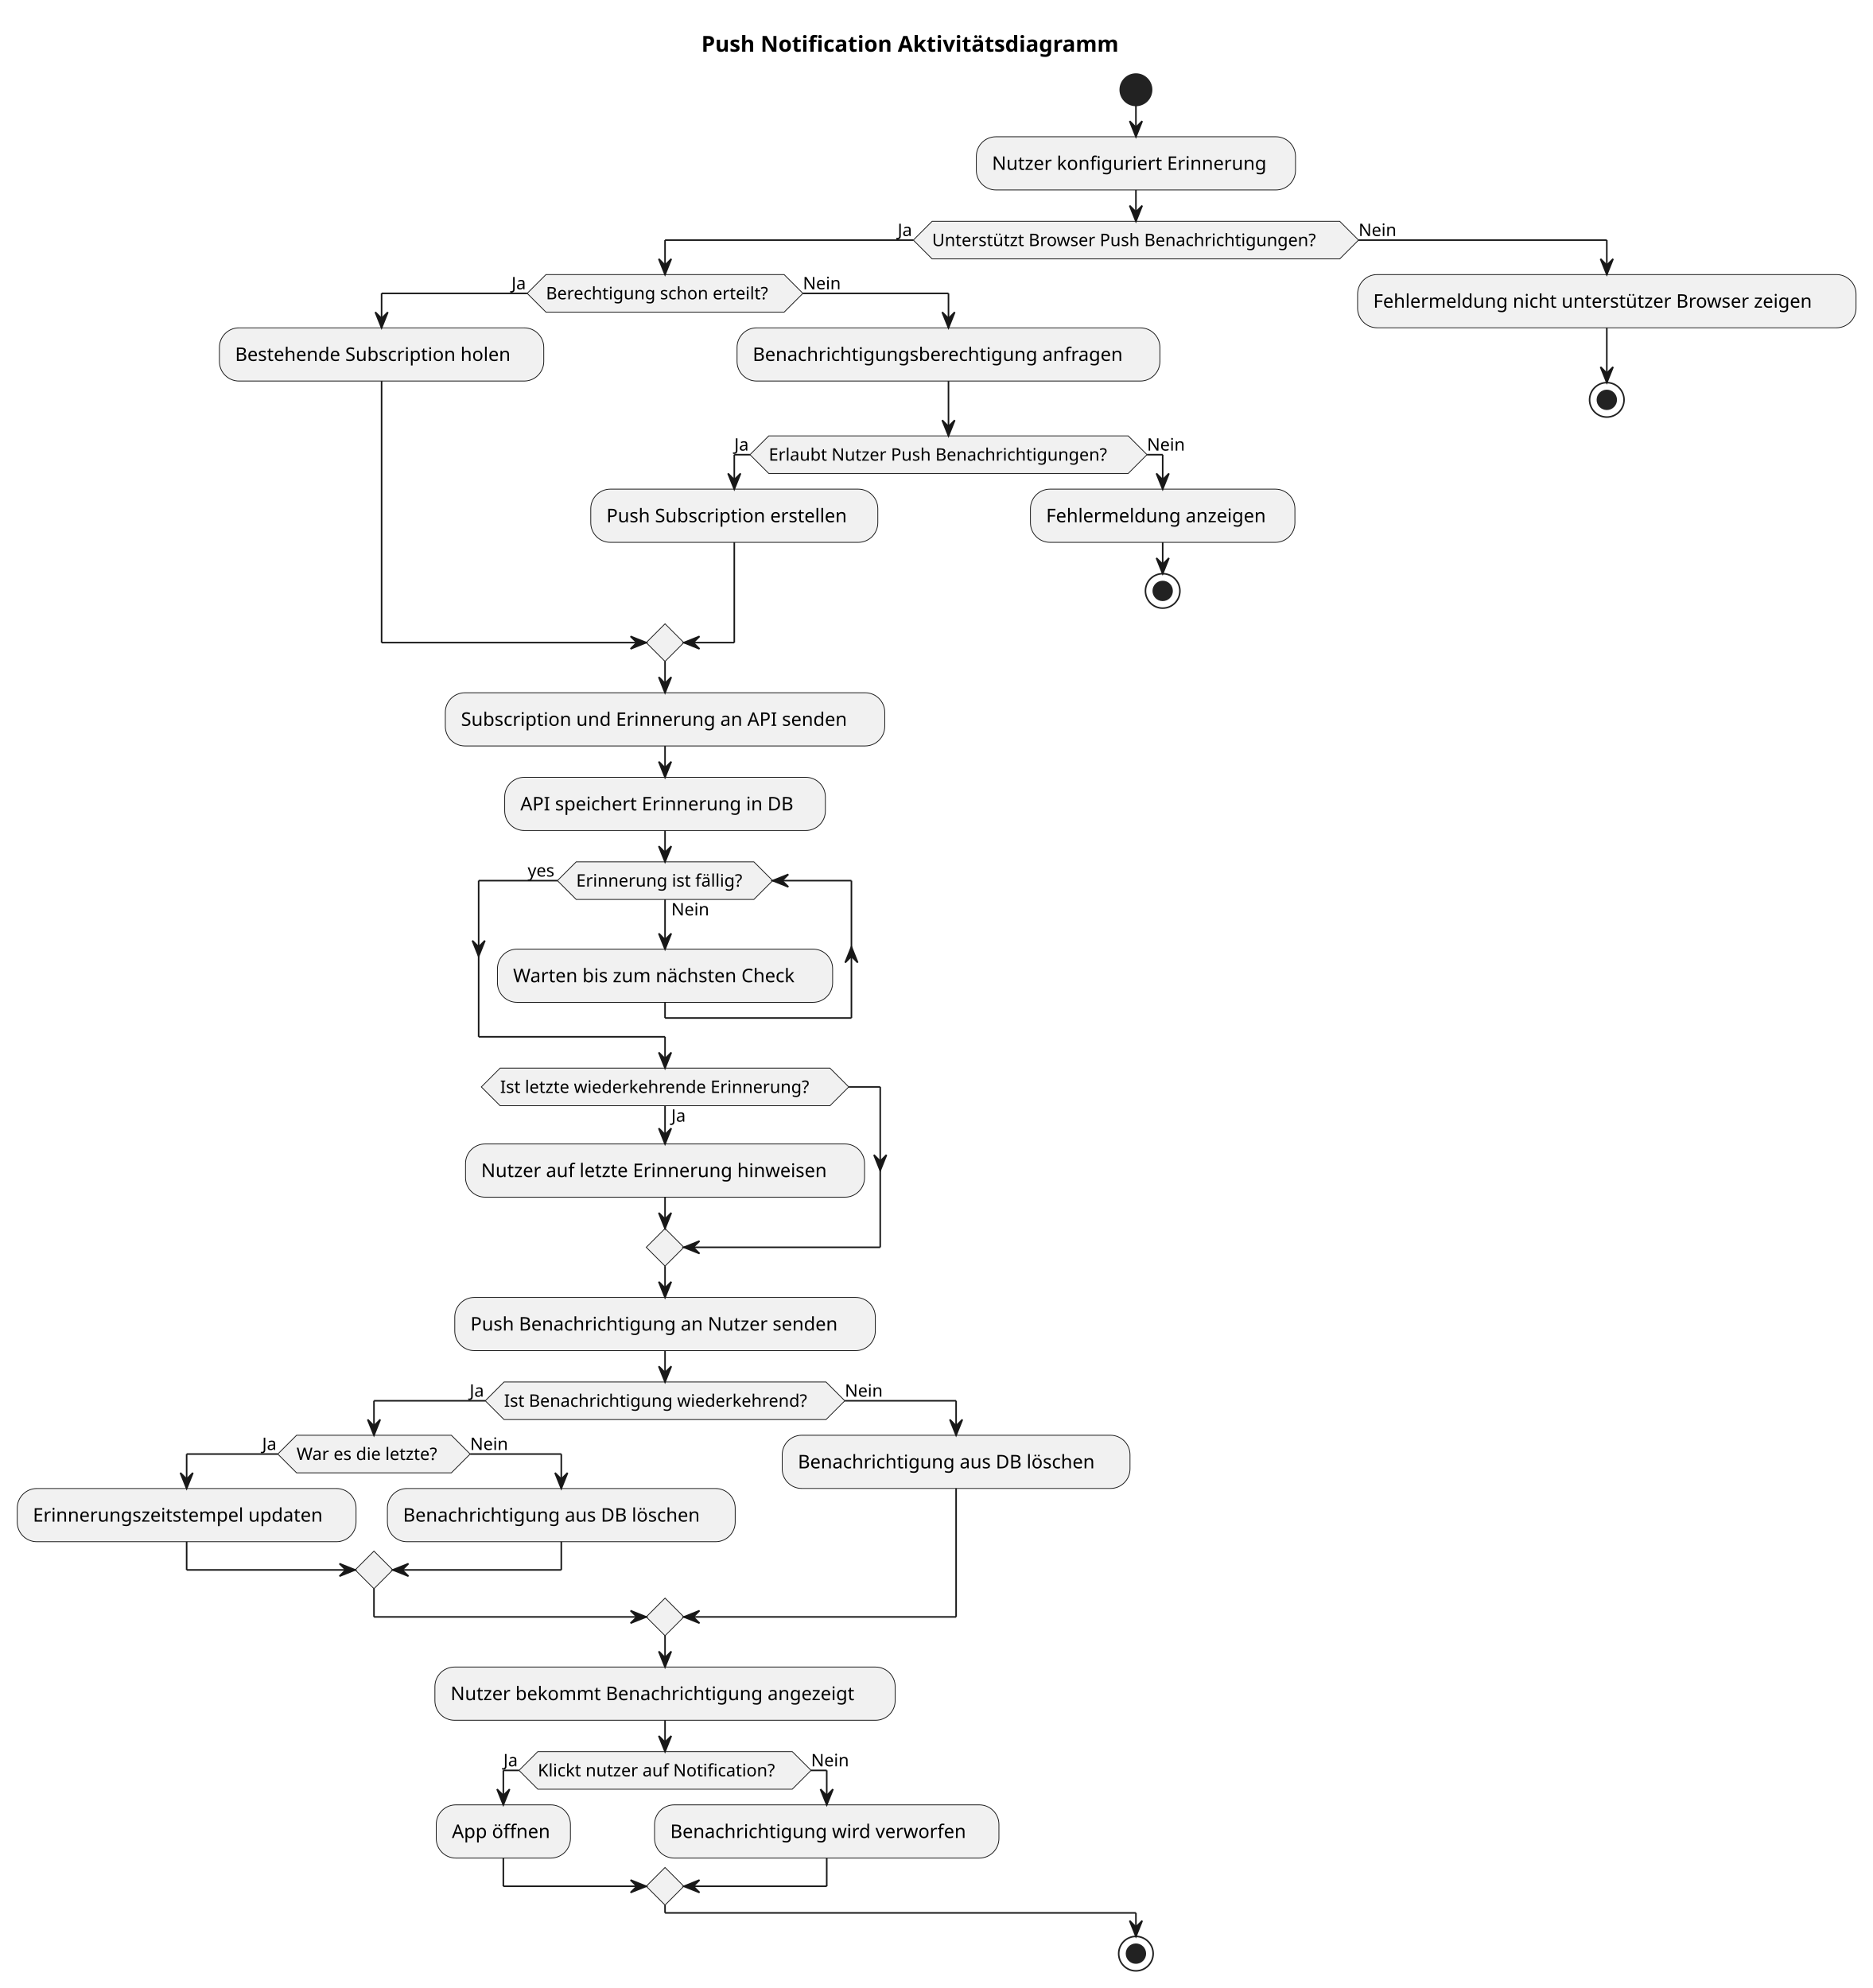
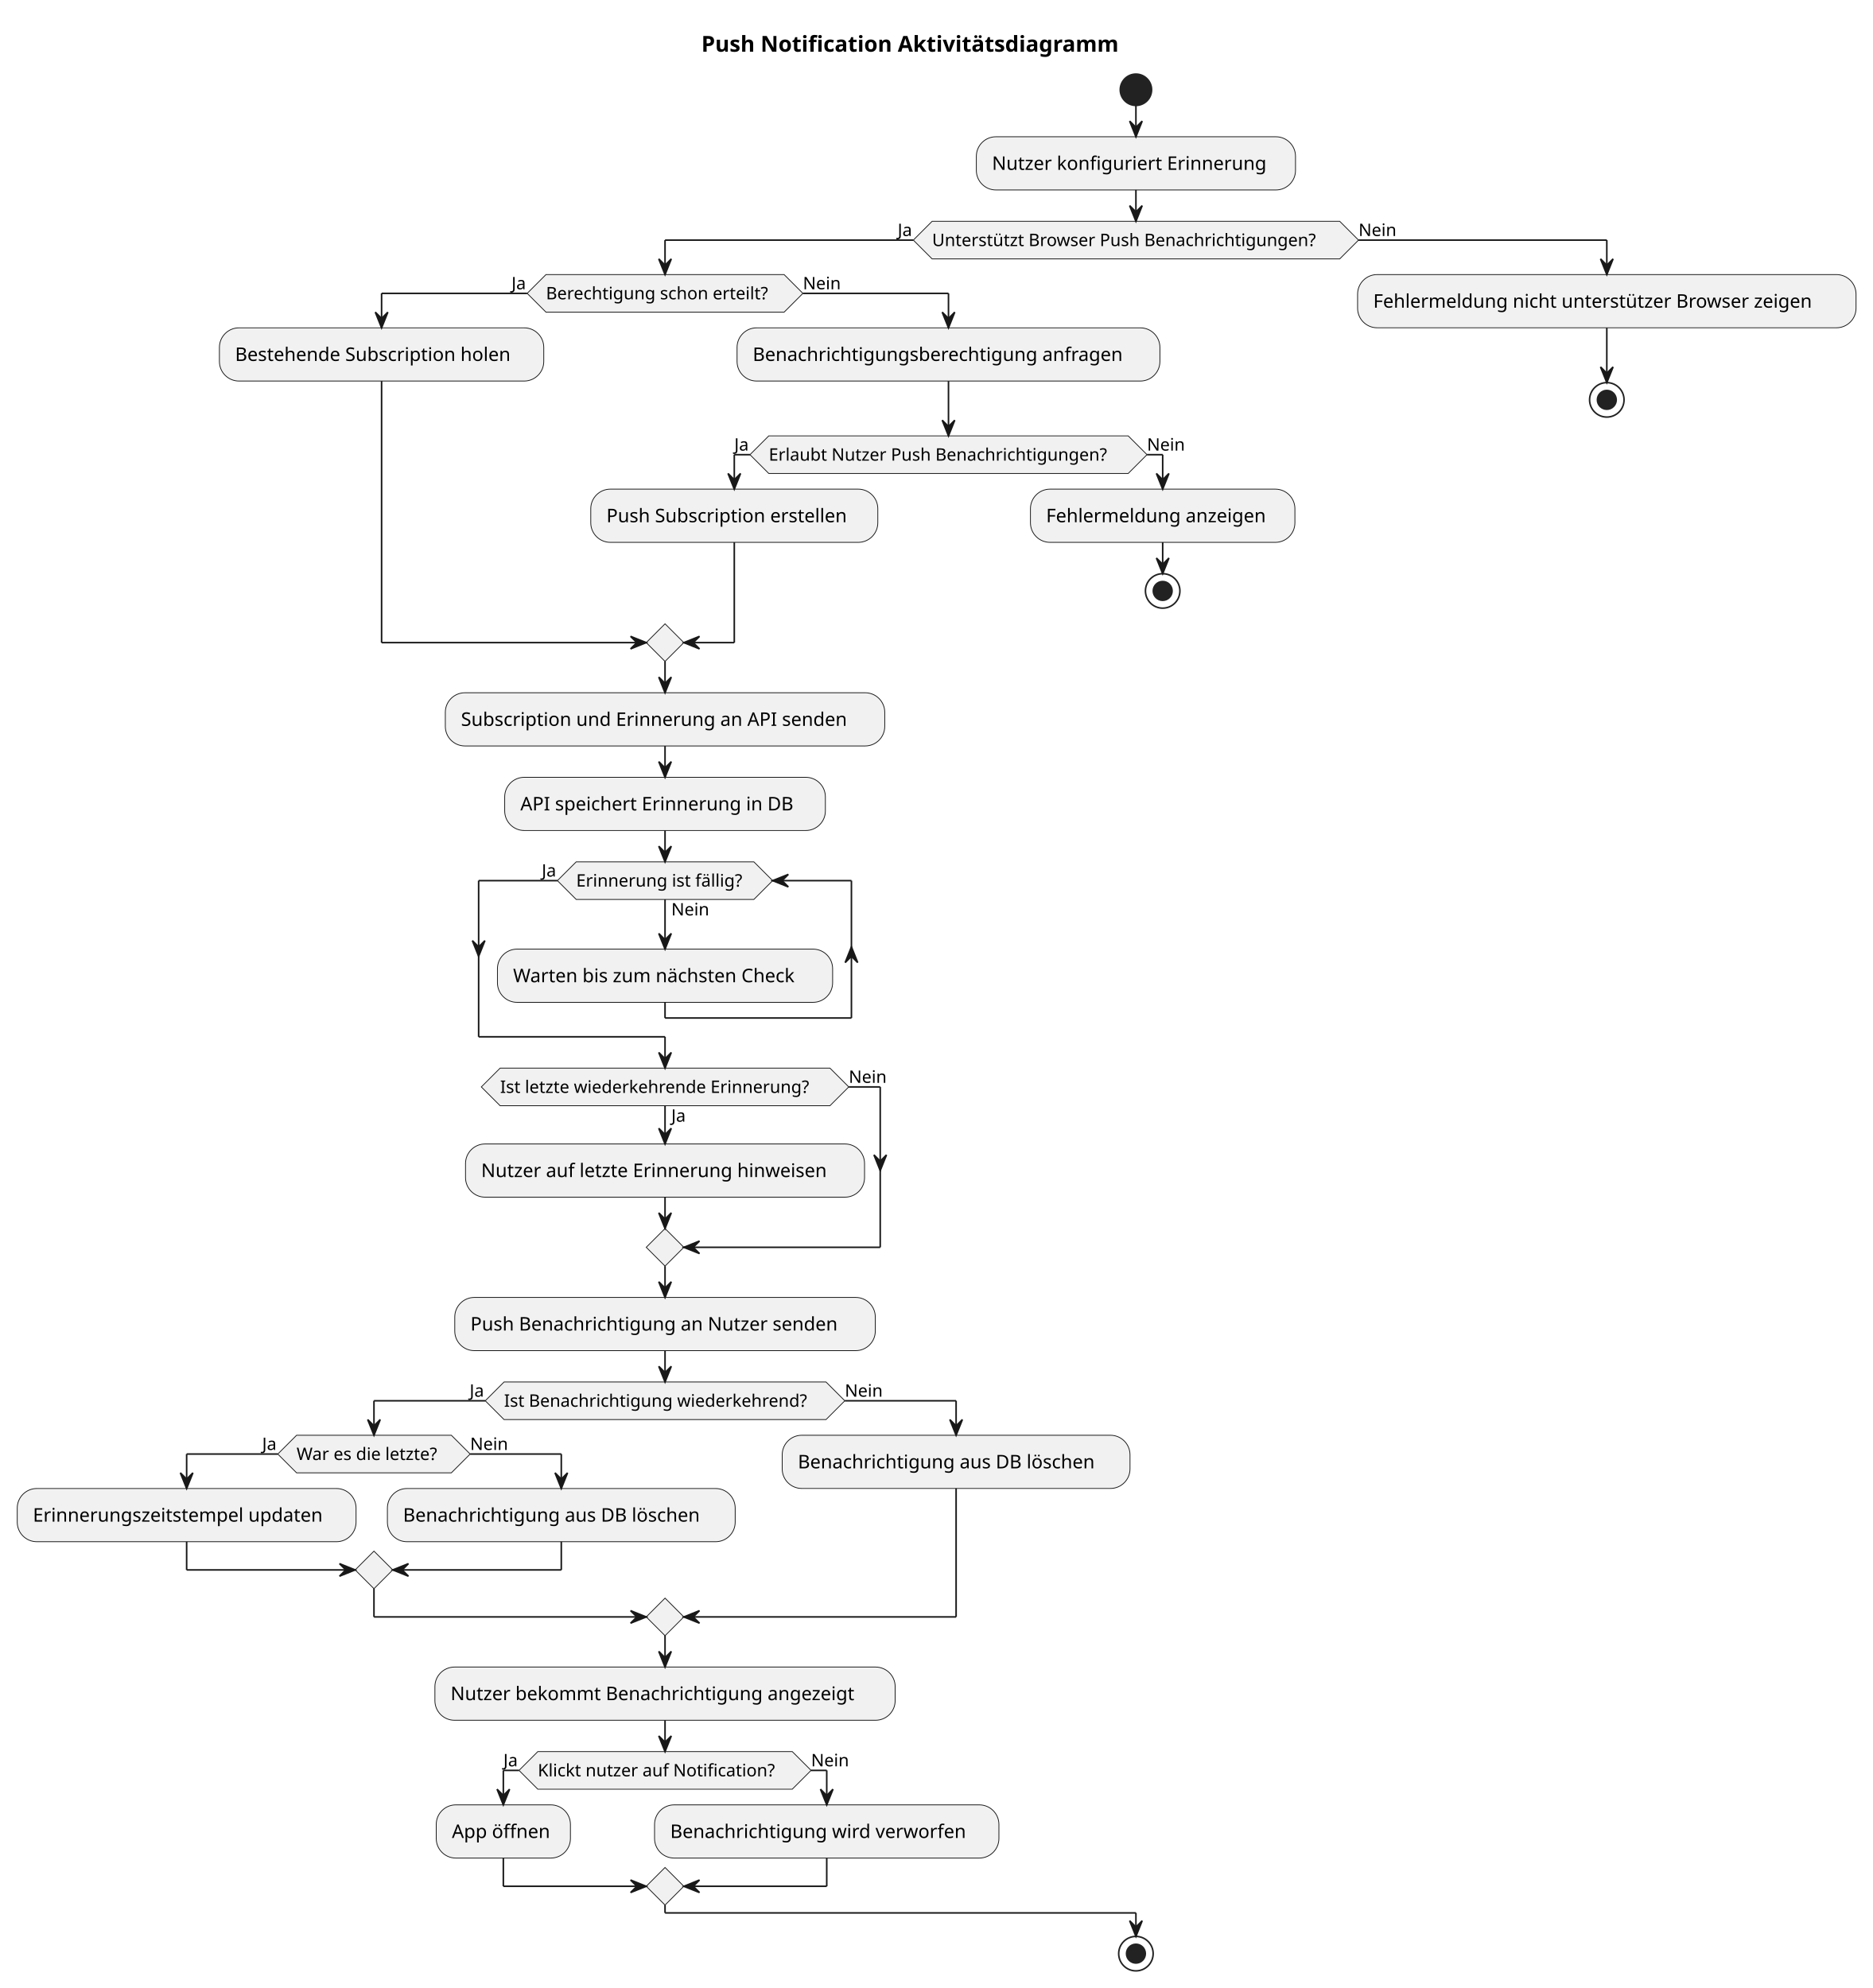
<svg xmlns="http://www.w3.org/2000/svg" contentStyleType="text/css" data-diagram-type="ACTIVITY" height="1269px" preserveAspectRatio="none" style="width:1195px;height:1269px;background:#FFFFFF;" version="1.1" viewBox="0 0 1195 1269" width="1195px" zoomAndPan="magnify">
  <defs />
  <g>
    <g class="title" data-source-line="1">
      <text fill="#000000" font-family="sans-serif" font-size="14" font-weight="bold" lengthAdjust="spacing" textLength="297.356" x="447.608" y="32.995">Push Notification Aktivitätsdiagramm</text>
    </g>
    <ellipse cx="724.976" cy="57.297" fill="#222222" rx="10" ry="10" style="stroke:#222222;stroke-width:1;" />
    <rect fill="#F1F1F1" height="33.969" rx="12.5" ry="12.5" style="stroke:#181818;stroke-width:0.5;" width="203.703" x="623.125" y="87.297" />
    <text fill="#000000" font-family="sans-serif" font-size="12" lengthAdjust="spacing" textLength="183.703" x="633.125" y="108.436">Nutzer konfiguriert Erinnerung</text>
    <polygon fill="#F1F1F1" points="594.899,141.266,855.053,141.266,867.053,153.266,855.053,165.266,594.899,165.266,582.899,153.266,594.899,141.266" style="stroke:#181818;stroke-width:0.5;" />
    <text fill="#000000" font-family="sans-serif" font-size="11" lengthAdjust="spacing" textLength="260.154" x="594.899" y="157.074">Unterstützt Browser Push Benachrichtigungen?</text>
    <text fill="#000000" font-family="sans-serif" font-size="11" lengthAdjust="spacing" textLength="9.985" x="572.914" y="150.671">Ja</text>
    <text fill="#000000" font-family="sans-serif" font-size="11" lengthAdjust="spacing" textLength="25.024" x="867.053" y="150.671">Nein</text>
    <polygon fill="#F1F1F1" points="348.453,175.266,500.433,175.266,512.433,187.266,500.433,199.266,348.453,199.266,336.453,187.266,348.453,175.266" style="stroke:#181818;stroke-width:0.5;" />
    <text fill="#000000" font-family="sans-serif" font-size="11" lengthAdjust="spacing" textLength="151.981" x="348.453" y="191.074">Berechtigung schon erteilt?</text>
    <text fill="#000000" font-family="sans-serif" font-size="11" lengthAdjust="spacing" textLength="9.985" x="326.468" y="184.671">Ja</text>
    <text fill="#000000" font-family="sans-serif" font-size="11" lengthAdjust="spacing" textLength="25.024" x="512.433" y="184.671">Nein</text>
    <rect fill="#F1F1F1" height="33.969" rx="12.5" ry="12.5" style="stroke:#181818;stroke-width:0.5;" width="207.008" x="140.034" y="209.266" />
    <text fill="#000000" font-family="sans-serif" font-size="12" lengthAdjust="spacing" textLength="187.008" x="150.034" y="230.404">Bestehende Subscription holen</text>
    <rect fill="#F1F1F1" height="33.969" rx="12.5" ry="12.5" style="stroke:#181818;stroke-width:0.5;" width="269.879" x="470.408" y="209.266" />
    <text fill="#000000" font-family="sans-serif" font-size="12" lengthAdjust="spacing" textLength="249.879" x="480.408" y="230.404">Benachrichtigungsberechtigung anfragen</text>
    <polygon fill="#F1F1F1" points="490.643,278.234,720.053,278.234,732.053,290.234,720.053,302.234,490.643,302.234,478.643,290.234,490.643,278.234" style="stroke:#181818;stroke-width:0.5;" />
    <text fill="#000000" font-family="sans-serif" font-size="11" lengthAdjust="spacing" textLength="229.41" x="490.643" y="294.043">Erlaubt Nutzer Push Benachrichtigungen?</text>
    <text fill="#000000" font-family="sans-serif" font-size="11" lengthAdjust="spacing" textLength="9.985" x="468.658" y="287.64">Ja</text>
    <text fill="#000000" font-family="sans-serif" font-size="11" lengthAdjust="spacing" textLength="25.024" x="732.053" y="287.64">Nein</text>
    <rect fill="#F1F1F1" height="33.969" rx="12.5" ry="12.5" style="stroke:#181818;stroke-width:0.5;" width="183.201" x="377.042" y="312.234" />
    <text fill="#000000" font-family="sans-serif" font-size="12" lengthAdjust="spacing" textLength="163.201" x="387.042" y="333.373">Push Subscription erstellen</text>
    <rect fill="#F1F1F1" height="33.969" rx="12.5" ry="12.5" style="stroke:#181818;stroke-width:0.5;" width="168.787" x="657.659" y="312.234" />
    <text fill="#000000" font-family="sans-serif" font-size="12" lengthAdjust="spacing" textLength="148.787" x="667.659" y="333.373">Fehlermeldung anzeigen</text>
    <ellipse cx="742.053" cy="377.203" fill="none" rx="11" ry="11" style="stroke:#222222;stroke-width:1;" />
    <ellipse cx="742.053" cy="377.203" fill="#222222" rx="6" ry="6" style="stroke:#222222;stroke-width:1;" />
    <polygon fill="#F1F1F1" points="424.443,398.203,436.443,410.203,424.443,422.203,412.443,410.203,424.443,398.203" style="stroke:#181818;stroke-width:0.5;" />
    <rect fill="#F1F1F1" height="33.969" rx="12.5" ry="12.5" style="stroke:#181818;stroke-width:0.5;" width="280.455" x="284.216" y="442.203" />
    <text fill="#000000" font-family="sans-serif" font-size="12" lengthAdjust="spacing" textLength="260.455" x="294.216" y="463.342">Subscription und Erinnerung an API senden</text>
    <rect fill="#F1F1F1" height="33.969" rx="12.5" ry="12.5" style="stroke:#181818;stroke-width:0.5;" width="204.67" x="322.108" y="496.172" />
    <text fill="#000000" font-family="sans-serif" font-size="12" lengthAdjust="spacing" textLength="184.67" x="332.108" y="517.311">API speichert Erinnerung in DB</text>
    <rect fill="#F1F1F1" height="33.969" rx="12.5" ry="12.5" style="stroke:#181818;stroke-width:0.5;" width="213.922" x="317.482" y="605.851" />
    <text fill="#000000" font-family="sans-serif" font-size="12" lengthAdjust="spacing" textLength="193.922" x="327.482" y="626.99">Warten bis zum nächsten Check</text>
    <polygon fill="#F1F1F1" points="367.751,550.141,481.135,550.141,493.135,562.141,481.135,574.141,367.751,574.141,355.751,562.141,367.751,550.141" style="stroke:#181818;stroke-width:0.5;" />
    <text fill="#000000" font-family="sans-serif" font-size="11" lengthAdjust="spacing" textLength="25.024" x="428.443" y="584.351">Nein</text>
    <text fill="#000000" font-family="sans-serif" font-size="11" lengthAdjust="spacing" textLength="113.384" x="367.751" y="565.949">Erinnerung ist fällig?</text>
-     <text fill="#000000" font-family="sans-serif" font-size="11" lengthAdjust="spacing" textLength="19.008" x="336.743" y="559.546">yes</text>
+     <text fill="#000000" font-family="sans-serif" font-size="11" lengthAdjust="spacing" textLength="9.985" x="345.766" y="559.546">Ja</text>
    <rect fill="#F1F1F1" height="33.969" rx="12.5" ry="12.5" style="stroke:#181818;stroke-width:0.5;" width="254.674" x="297.106" y="730.222" />
    <text fill="#000000" font-family="sans-serif" font-size="12" lengthAdjust="spacing" textLength="234.674" x="307.106" y="751.361">Nutzer auf letzte Erinnerung hinweisen</text>
    <polygon fill="#F1F1F1" points="319.188,681.82,529.698,681.82,541.698,693.82,529.698,705.82,319.188,705.82,307.188,693.82,319.188,681.82" style="stroke:#181818;stroke-width:0.5;" />
    <text fill="#000000" font-family="sans-serif" font-size="11" lengthAdjust="spacing" textLength="9.985" x="428.443" y="716.03">Ja</text>
    <text fill="#000000" font-family="sans-serif" font-size="11" lengthAdjust="spacing" textLength="210.509" x="319.188" y="697.628">Ist letzte wiederkehrende Erinnerung?</text>
+     <text fill="#000000" font-family="sans-serif" font-size="11" lengthAdjust="spacing" textLength="25.024" x="541.698" y="691.226">Nein</text>
    <polygon fill="#F1F1F1" points="424.443,784.191,436.443,796.191,424.443,808.191,412.443,796.191,424.443,784.191" style="stroke:#181818;stroke-width:0.5;" />
    <rect fill="#F1F1F1" height="33.969" rx="12.5" ry="12.5" style="stroke:#181818;stroke-width:0.5;" width="268.397" x="290.245" y="828.191" />
    <text fill="#000000" font-family="sans-serif" font-size="12" lengthAdjust="spacing" textLength="248.397" x="300.245" y="849.33">Push Benachrichtigung an Nutzer senden</text>
    <polygon fill="#F1F1F1" points="321.7,882.16,527.187,882.16,539.187,894.16,527.187,906.16,321.7,906.16,309.7,894.16,321.7,882.16" style="stroke:#181818;stroke-width:0.5;" />
    <text fill="#000000" font-family="sans-serif" font-size="11" lengthAdjust="spacing" textLength="205.487" x="321.7" y="897.968">Ist Benachrichtigung wiederkehrend?</text>
    <text fill="#000000" font-family="sans-serif" font-size="11" lengthAdjust="spacing" textLength="9.985" x="299.715" y="891.565">Ja</text>
    <text fill="#000000" font-family="sans-serif" font-size="11" lengthAdjust="spacing" textLength="25.024" x="539.187" y="891.565">Nein</text>
    <polygon fill="#F1F1F1" points="189.294,916.16,288.058,916.16,300.058,928.16,288.058,940.16,189.294,940.16,177.294,928.16,189.294,916.16" style="stroke:#181818;stroke-width:0.5;" />
    <text fill="#000000" font-family="sans-serif" font-size="11" lengthAdjust="spacing" textLength="98.764" x="189.294" y="931.968">War es die letzte?</text>
    <text fill="#000000" font-family="sans-serif" font-size="11" lengthAdjust="spacing" textLength="9.985" x="167.31" y="925.565">Ja</text>
    <text fill="#000000" font-family="sans-serif" font-size="11" lengthAdjust="spacing" textLength="25.024" x="300.058" y="925.565">Nein</text>
    <rect fill="#F1F1F1" height="33.969" rx="12.5" ry="12.5" style="stroke:#181818;stroke-width:0.5;" width="216.242" x="11" y="950.16" />
    <text fill="#000000" font-family="sans-serif" font-size="12" lengthAdjust="spacing" textLength="196.242" x="21" y="971.298">Erinnerungszeitstempel updaten</text>
    <rect fill="#F1F1F1" height="33.969" rx="12.5" ry="12.5" style="stroke:#181818;stroke-width:0.5;" width="221.978" x="247.242" y="950.16" />
    <text fill="#000000" font-family="sans-serif" font-size="12" lengthAdjust="spacing" textLength="201.978" x="257.242" y="971.298">Benachrichtigung aus DB löschen</text>
    <polygon fill="#F1F1F1" points="238.676,990.128,250.676,1002.128,238.676,1014.128,226.676,1002.128,238.676,990.128" style="stroke:#181818;stroke-width:0.5;" />
    <rect fill="#F1F1F1" height="33.969" rx="12.5" ry="12.5" style="stroke:#181818;stroke-width:0.5;" width="221.978" x="499.221" y="916.16" />
    <text fill="#000000" font-family="sans-serif" font-size="12" lengthAdjust="spacing" textLength="201.978" x="509.221" y="937.298">Benachrichtigung aus DB löschen</text>
    <polygon fill="#F1F1F1" points="424.443,1020.128,436.443,1032.128,424.443,1044.128,412.443,1032.128,424.443,1020.128" style="stroke:#181818;stroke-width:0.5;" />
    <rect fill="#F1F1F1" height="33.969" rx="12.5" ry="12.5" style="stroke:#181818;stroke-width:0.5;" width="293.75" x="277.568" y="1064.128" />
    <text fill="#000000" font-family="sans-serif" font-size="12" lengthAdjust="spacing" textLength="273.75" x="287.568" y="1085.267">Nutzer bekommt Benachrichtigung angezeigt</text>
    <polygon fill="#F1F1F1" points="343.24,1118.097,505.646,1118.097,517.646,1130.097,505.646,1142.097,343.24,1142.097,331.24,1130.097,343.24,1118.097" style="stroke:#181818;stroke-width:0.5;" />
    <text fill="#000000" font-family="sans-serif" font-size="11" lengthAdjust="spacing" textLength="162.406" x="343.24" y="1133.905">Klickt nutzer auf Notification?</text>
    <text fill="#000000" font-family="sans-serif" font-size="11" lengthAdjust="spacing" textLength="9.985" x="321.255" y="1127.503">Ja</text>
    <text fill="#000000" font-family="sans-serif" font-size="11" lengthAdjust="spacing" textLength="25.024" x="517.646" y="1127.503">Nein</text>
    <rect fill="#F1F1F1" height="33.969" rx="12.5" ry="12.5" style="stroke:#181818;stroke-width:0.5;" width="85.643" x="278.419" y="1152.097" />
    <text fill="#000000" font-family="sans-serif" font-size="12" lengthAdjust="spacing" textLength="65.643" x="288.419" y="1173.236">App öffnen</text>
    <rect fill="#F1F1F1" height="33.969" rx="12.5" ry="12.5" style="stroke:#181818;stroke-width:0.5;" width="219.781" x="417.755" y="1152.097" />
    <text fill="#000000" font-family="sans-serif" font-size="12" lengthAdjust="spacing" textLength="199.781" x="427.755" y="1173.236">Benachrichtigung wird verworfen</text>
    <polygon fill="#F1F1F1" points="424.443,1192.066,436.443,1204.066,424.443,1216.066,412.443,1204.066,424.443,1192.066" style="stroke:#181818;stroke-width:0.5;" />
    <rect fill="#F1F1F1" height="33.969" rx="12.5" ry="12.5" style="stroke:#181818;stroke-width:0.5;" width="318.125" x="866.447" y="175.266" />
    <text fill="#000000" font-family="sans-serif" font-size="12" lengthAdjust="spacing" textLength="298.125" x="876.447" y="196.404">Fehlermeldung nicht unterstützer Browser zeigen</text>
    <ellipse cx="1025.509" cy="255.234" fill="none" rx="11" ry="11" style="stroke:#222222;stroke-width:1;" />
    <ellipse cx="1025.509" cy="255.234" fill="#222222" rx="6" ry="6" style="stroke:#222222;stroke-width:1;" />
    <ellipse cx="724.976" cy="1247.066" fill="none" rx="11" ry="11" style="stroke:#222222;stroke-width:1;" />
    <ellipse cx="724.976" cy="1247.066" fill="#222222" rx="6" ry="6" style="stroke:#222222;stroke-width:1;" />
    <line style="stroke:#181818;stroke-width:1;" x1="724.976" x2="724.976" y1="67.297" y2="87.297" />
    <polygon fill="#181818" points="720.976,77.297,724.976,87.297,728.976,77.297,724.976,81.297" style="stroke:#181818;stroke-width:1;" />
    <line style="stroke:#181818;stroke-width:1;" x1="742.053" x2="742.053" y1="346.203" y2="366.203" />
    <polygon fill="#181818" points="738.053,356.203,742.053,366.203,746.053,356.203,742.053,360.203" style="stroke:#181818;stroke-width:1;" />
    <line style="stroke:#181818;stroke-width:1;" x1="478.643" x2="468.643" y1="290.234" y2="290.234" />
    <line style="stroke:#181818;stroke-width:1;" x1="468.643" x2="468.643" y1="290.234" y2="312.234" />
    <polygon fill="#181818" points="464.643,302.234,468.643,312.234,472.643,302.234,468.643,306.234" style="stroke:#181818;stroke-width:1;" />
    <line style="stroke:#181818;stroke-width:1;" x1="732.053" x2="742.053" y1="290.234" y2="290.234" />
    <line style="stroke:#181818;stroke-width:1;" x1="742.053" x2="742.053" y1="290.234" y2="312.234" />
    <polygon fill="#181818" points="738.053,302.234,742.053,312.234,746.053,302.234,742.053,306.234" style="stroke:#181818;stroke-width:1;" />
    <line style="stroke:#181818;stroke-width:1;" x1="468.643" x2="468.643" y1="346.203" y2="410.203" />
    <line style="stroke:#181818;stroke-width:1;" x1="468.643" x2="436.443" y1="410.203" y2="410.203" />
    <polygon fill="#181818" points="446.443,406.203,436.443,410.203,446.443,414.203,442.443,410.203" style="stroke:#181818;stroke-width:1;" />
    <line style="stroke:#181818;stroke-width:1;" x1="605.348" x2="605.348" y1="243.234" y2="278.234" />
    <polygon fill="#181818" points="601.348,268.234,605.348,278.234,609.348,268.234,605.348,272.234" style="stroke:#181818;stroke-width:1;" />
    <line style="stroke:#181818;stroke-width:1;" x1="336.453" x2="243.538" y1="187.266" y2="187.266" />
    <line style="stroke:#181818;stroke-width:1;" x1="243.538" x2="243.538" y1="187.266" y2="209.266" />
    <polygon fill="#181818" points="239.538,199.266,243.538,209.266,247.538,199.266,243.538,203.266" style="stroke:#181818;stroke-width:1;" />
    <line style="stroke:#181818;stroke-width:1;" x1="512.433" x2="605.348" y1="187.266" y2="187.266" />
    <line style="stroke:#181818;stroke-width:1;" x1="605.348" x2="605.348" y1="187.266" y2="209.266" />
    <polygon fill="#181818" points="601.348,199.266,605.348,209.266,609.348,199.266,605.348,203.266" style="stroke:#181818;stroke-width:1;" />
    <line style="stroke:#181818;stroke-width:1;" x1="243.538" x2="243.538" y1="243.234" y2="410.203" />
    <line style="stroke:#181818;stroke-width:1;" x1="243.538" x2="412.443" y1="410.203" y2="410.203" />
    <polygon fill="#181818" points="402.443,406.203,412.443,410.203,402.443,414.203,406.443,410.203" style="stroke:#181818;stroke-width:1;" />
    <line style="stroke:#181818;stroke-width:1;" x1="424.443" x2="424.443" y1="422.203" y2="442.203" />
    <polygon fill="#181818" points="420.443,432.203,424.443,442.203,428.443,432.203,424.443,436.203" style="stroke:#181818;stroke-width:1;" />
    <line style="stroke:#181818;stroke-width:1;" x1="424.443" x2="424.443" y1="476.172" y2="496.172" />
    <polygon fill="#181818" points="420.443,486.172,424.443,496.172,428.443,486.172,424.443,490.172" style="stroke:#181818;stroke-width:1;" />
    <line style="stroke:#181818;stroke-width:1;" x1="424.443" x2="424.443" y1="574.141" y2="605.851" />
    <polygon fill="#181818" points="420.443,595.851,424.443,605.851,428.443,595.851,424.443,599.851" style="stroke:#181818;stroke-width:1;" />
    <line style="stroke:#181818;stroke-width:1;" x1="424.443" x2="424.443" y1="639.82" y2="649.82" />
    <line style="stroke:#181818;stroke-width:1;" x1="424.443" x2="543.404" y1="649.82" y2="649.82" />
    <polygon fill="#181818" points="539.404,614.433,543.404,604.433,547.404,614.433,543.404,610.433" style="stroke:#181818;stroke-width:1;" />
    <line style="stroke:#181818;stroke-width:1;" x1="543.404" x2="543.404" y1="562.141" y2="649.82" />
    <line style="stroke:#181818;stroke-width:1;" x1="543.404" x2="493.135" y1="562.141" y2="562.141" />
    <polygon fill="#181818" points="503.135,558.141,493.135,562.141,503.135,566.141,499.135,562.141" style="stroke:#181818;stroke-width:1;" />
    <line style="stroke:#181818;stroke-width:1;" x1="355.751" x2="305.482" y1="562.141" y2="562.141" />
    <polygon fill="#181818" points="301.482,600.433,305.482,610.433,309.482,600.433,305.482,604.433" style="stroke:#181818;stroke-width:1;" />
    <line style="stroke:#181818;stroke-width:1;" x1="305.482" x2="305.482" y1="562.141" y2="661.82" />
    <line style="stroke:#181818;stroke-width:1;" x1="305.482" x2="424.443" y1="661.82" y2="661.82" />
    <line style="stroke:#181818;stroke-width:1;" x1="424.443" x2="424.443" y1="661.82" y2="681.82" />
    <polygon fill="#181818" points="420.443,671.82,424.443,681.82,428.443,671.82,424.443,675.82" style="stroke:#181818;stroke-width:1;" />
    <line style="stroke:#181818;stroke-width:1;" x1="424.443" x2="424.443" y1="530.141" y2="550.141" />
    <polygon fill="#181818" points="420.443,540.141,424.443,550.141,428.443,540.141,424.443,544.141" style="stroke:#181818;stroke-width:1;" />
    <line style="stroke:#181818;stroke-width:1;" x1="424.443" x2="424.443" y1="705.82" y2="730.222" />
    <polygon fill="#181818" points="420.443,720.222,424.443,730.222,428.443,720.222,424.443,724.222" style="stroke:#181818;stroke-width:1;" />
    <line style="stroke:#181818;stroke-width:1;" x1="541.698" x2="561.78" y1="693.82" y2="693.82" />
    <polygon fill="#181818" points="557.78,737.207,561.78,747.207,565.78,737.207,561.78,741.207" style="stroke:#181818;stroke-width:1;" />
    <line style="stroke:#181818;stroke-width:1;" x1="561.78" x2="561.78" y1="693.82" y2="796.191" />
    <line style="stroke:#181818;stroke-width:1;" x1="561.78" x2="436.443" y1="796.191" y2="796.191" />
    <polygon fill="#181818" points="446.443,792.191,436.443,796.191,446.443,800.191,442.443,796.191" style="stroke:#181818;stroke-width:1;" />
    <line style="stroke:#181818;stroke-width:1;" x1="424.443" x2="424.443" y1="764.191" y2="784.191" />
    <polygon fill="#181818" points="420.443,774.191,424.443,784.191,428.443,774.191,424.443,778.191" style="stroke:#181818;stroke-width:1;" />
    <line style="stroke:#181818;stroke-width:1;" x1="424.443" x2="424.443" y1="808.191" y2="828.191" />
    <polygon fill="#181818" points="420.443,818.191,424.443,828.191,428.443,818.191,424.443,822.191" style="stroke:#181818;stroke-width:1;" />
    <line style="stroke:#181818;stroke-width:1;" x1="177.294" x2="119.121" y1="928.16" y2="928.16" />
    <line style="stroke:#181818;stroke-width:1;" x1="119.121" x2="119.121" y1="928.16" y2="950.16" />
    <polygon fill="#181818" points="115.121,940.16,119.121,950.16,123.121,940.16,119.121,944.16" style="stroke:#181818;stroke-width:1;" />
    <line style="stroke:#181818;stroke-width:1;" x1="300.058" x2="358.231" y1="928.16" y2="928.16" />
    <line style="stroke:#181818;stroke-width:1;" x1="358.231" x2="358.231" y1="928.16" y2="950.16" />
    <polygon fill="#181818" points="354.231,940.16,358.231,950.16,362.231,940.16,358.231,944.16" style="stroke:#181818;stroke-width:1;" />
    <line style="stroke:#181818;stroke-width:1;" x1="119.121" x2="119.121" y1="984.128" y2="1002.128" />
    <line style="stroke:#181818;stroke-width:1;" x1="119.121" x2="226.676" y1="1002.128" y2="1002.128" />
    <polygon fill="#181818" points="216.676,998.128,226.676,1002.128,216.676,1006.128,220.676,1002.128" style="stroke:#181818;stroke-width:1;" />
    <line style="stroke:#181818;stroke-width:1;" x1="358.231" x2="358.231" y1="984.128" y2="1002.128" />
    <line style="stroke:#181818;stroke-width:1;" x1="358.231" x2="250.676" y1="1002.128" y2="1002.128" />
    <polygon fill="#181818" points="260.676,998.128,250.676,1002.128,260.676,1006.128,256.676,1002.128" style="stroke:#181818;stroke-width:1;" />
    <line style="stroke:#181818;stroke-width:1;" x1="309.7" x2="238.676" y1="894.16" y2="894.16" />
    <line style="stroke:#181818;stroke-width:1;" x1="238.676" x2="238.676" y1="894.16" y2="916.16" />
    <polygon fill="#181818" points="234.676,906.16,238.676,916.16,242.676,906.16,238.676,910.16" style="stroke:#181818;stroke-width:1;" />
    <line style="stroke:#181818;stroke-width:1;" x1="539.187" x2="610.21" y1="894.16" y2="894.16" />
    <line style="stroke:#181818;stroke-width:1;" x1="610.21" x2="610.21" y1="894.16" y2="916.16" />
    <polygon fill="#181818" points="606.21,906.16,610.21,916.16,614.21,906.16,610.21,910.16" style="stroke:#181818;stroke-width:1;" />
    <line style="stroke:#181818;stroke-width:1;" x1="238.676" x2="238.676" y1="1014.128" y2="1032.128" />
    <line style="stroke:#181818;stroke-width:1;" x1="238.676" x2="412.443" y1="1032.128" y2="1032.128" />
    <polygon fill="#181818" points="402.443,1028.128,412.443,1032.128,402.443,1036.128,406.443,1032.128" style="stroke:#181818;stroke-width:1;" />
    <line style="stroke:#181818;stroke-width:1;" x1="610.21" x2="610.21" y1="950.128" y2="1032.128" />
    <line style="stroke:#181818;stroke-width:1;" x1="610.21" x2="436.443" y1="1032.128" y2="1032.128" />
    <polygon fill="#181818" points="446.443,1028.128,436.443,1032.128,446.443,1036.128,442.443,1032.128" style="stroke:#181818;stroke-width:1;" />
    <line style="stroke:#181818;stroke-width:1;" x1="424.443" x2="424.443" y1="862.16" y2="882.16" />
    <polygon fill="#181818" points="420.443,872.16,424.443,882.16,428.443,872.16,424.443,876.16" style="stroke:#181818;stroke-width:1;" />
    <line style="stroke:#181818;stroke-width:1;" x1="424.443" x2="424.443" y1="1044.128" y2="1064.128" />
    <polygon fill="#181818" points="420.443,1054.128,424.443,1064.128,428.443,1054.128,424.443,1058.128" style="stroke:#181818;stroke-width:1;" />
    <line style="stroke:#181818;stroke-width:1;" x1="331.24" x2="321.24" y1="1130.097" y2="1130.097" />
    <line style="stroke:#181818;stroke-width:1;" x1="321.24" x2="321.24" y1="1130.097" y2="1152.097" />
    <polygon fill="#181818" points="317.24,1142.097,321.24,1152.097,325.24,1142.097,321.24,1146.097" style="stroke:#181818;stroke-width:1;" />
    <line style="stroke:#181818;stroke-width:1;" x1="517.646" x2="527.646" y1="1130.097" y2="1130.097" />
    <line style="stroke:#181818;stroke-width:1;" x1="527.646" x2="527.646" y1="1130.097" y2="1152.097" />
    <polygon fill="#181818" points="523.646,1142.097,527.646,1152.097,531.646,1142.097,527.646,1146.097" style="stroke:#181818;stroke-width:1;" />
    <line style="stroke:#181818;stroke-width:1;" x1="321.24" x2="321.24" y1="1186.066" y2="1204.066" />
    <line style="stroke:#181818;stroke-width:1;" x1="321.24" x2="412.443" y1="1204.066" y2="1204.066" />
    <polygon fill="#181818" points="402.443,1200.066,412.443,1204.066,402.443,1208.066,406.443,1204.066" style="stroke:#181818;stroke-width:1;" />
    <line style="stroke:#181818;stroke-width:1;" x1="527.646" x2="527.646" y1="1186.066" y2="1204.066" />
    <line style="stroke:#181818;stroke-width:1;" x1="527.646" x2="436.443" y1="1204.066" y2="1204.066" />
    <polygon fill="#181818" points="446.443,1200.066,436.443,1204.066,446.443,1208.066,442.443,1204.066" style="stroke:#181818;stroke-width:1;" />
    <line style="stroke:#181818;stroke-width:1;" x1="424.443" x2="424.443" y1="1098.097" y2="1118.097" />
    <polygon fill="#181818" points="420.443,1108.097,424.443,1118.097,428.443,1108.097,424.443,1112.097" style="stroke:#181818;stroke-width:1;" />
    <line style="stroke:#181818;stroke-width:1;" x1="1025.509" x2="1025.509" y1="209.234" y2="244.234" />
    <polygon fill="#181818" points="1021.509,234.234,1025.509,244.234,1029.509,234.234,1025.509,238.234" style="stroke:#181818;stroke-width:1;" />
    <line style="stroke:#181818;stroke-width:1;" x1="582.899" x2="424.443" y1="153.266" y2="153.266" />
    <line style="stroke:#181818;stroke-width:1;" x1="424.443" x2="424.443" y1="153.266" y2="175.266" />
    <polygon fill="#181818" points="420.443,165.266,424.443,175.266,428.443,165.266,424.443,169.266" style="stroke:#181818;stroke-width:1;" />
    <line style="stroke:#181818;stroke-width:1;" x1="867.053" x2="1025.509" y1="153.266" y2="153.266" />
    <line style="stroke:#181818;stroke-width:1;" x1="1025.509" x2="1025.509" y1="153.266" y2="175.266" />
    <polygon fill="#181818" points="1021.509,165.266,1025.509,175.266,1029.509,165.266,1025.509,169.266" style="stroke:#181818;stroke-width:1;" />
    <line style="stroke:#181818;stroke-width:1;" x1="424.443" x2="424.443" y1="1216.066" y2="1221.066" />
    <line style="stroke:#181818;stroke-width:1;" x1="424.443" x2="724.976" y1="1221.066" y2="1221.066" />
    <line style="stroke:#181818;stroke-width:1;" x1="724.976" x2="724.976" y1="1221.066" y2="1236.066" />
    <polygon fill="#181818" points="720.976,1226.066,724.976,1236.066,728.976,1226.066,724.976,1230.066" style="stroke:#181818;stroke-width:1;" />
    <line style="stroke:#181818;stroke-width:1;" x1="724.976" x2="724.976" y1="121.266" y2="141.266" />
    <polygon fill="#181818" points="720.976,131.266,724.976,141.266,728.976,131.266,724.976,135.266" style="stroke:#181818;stroke-width:1;" />
  </g>
</svg>
